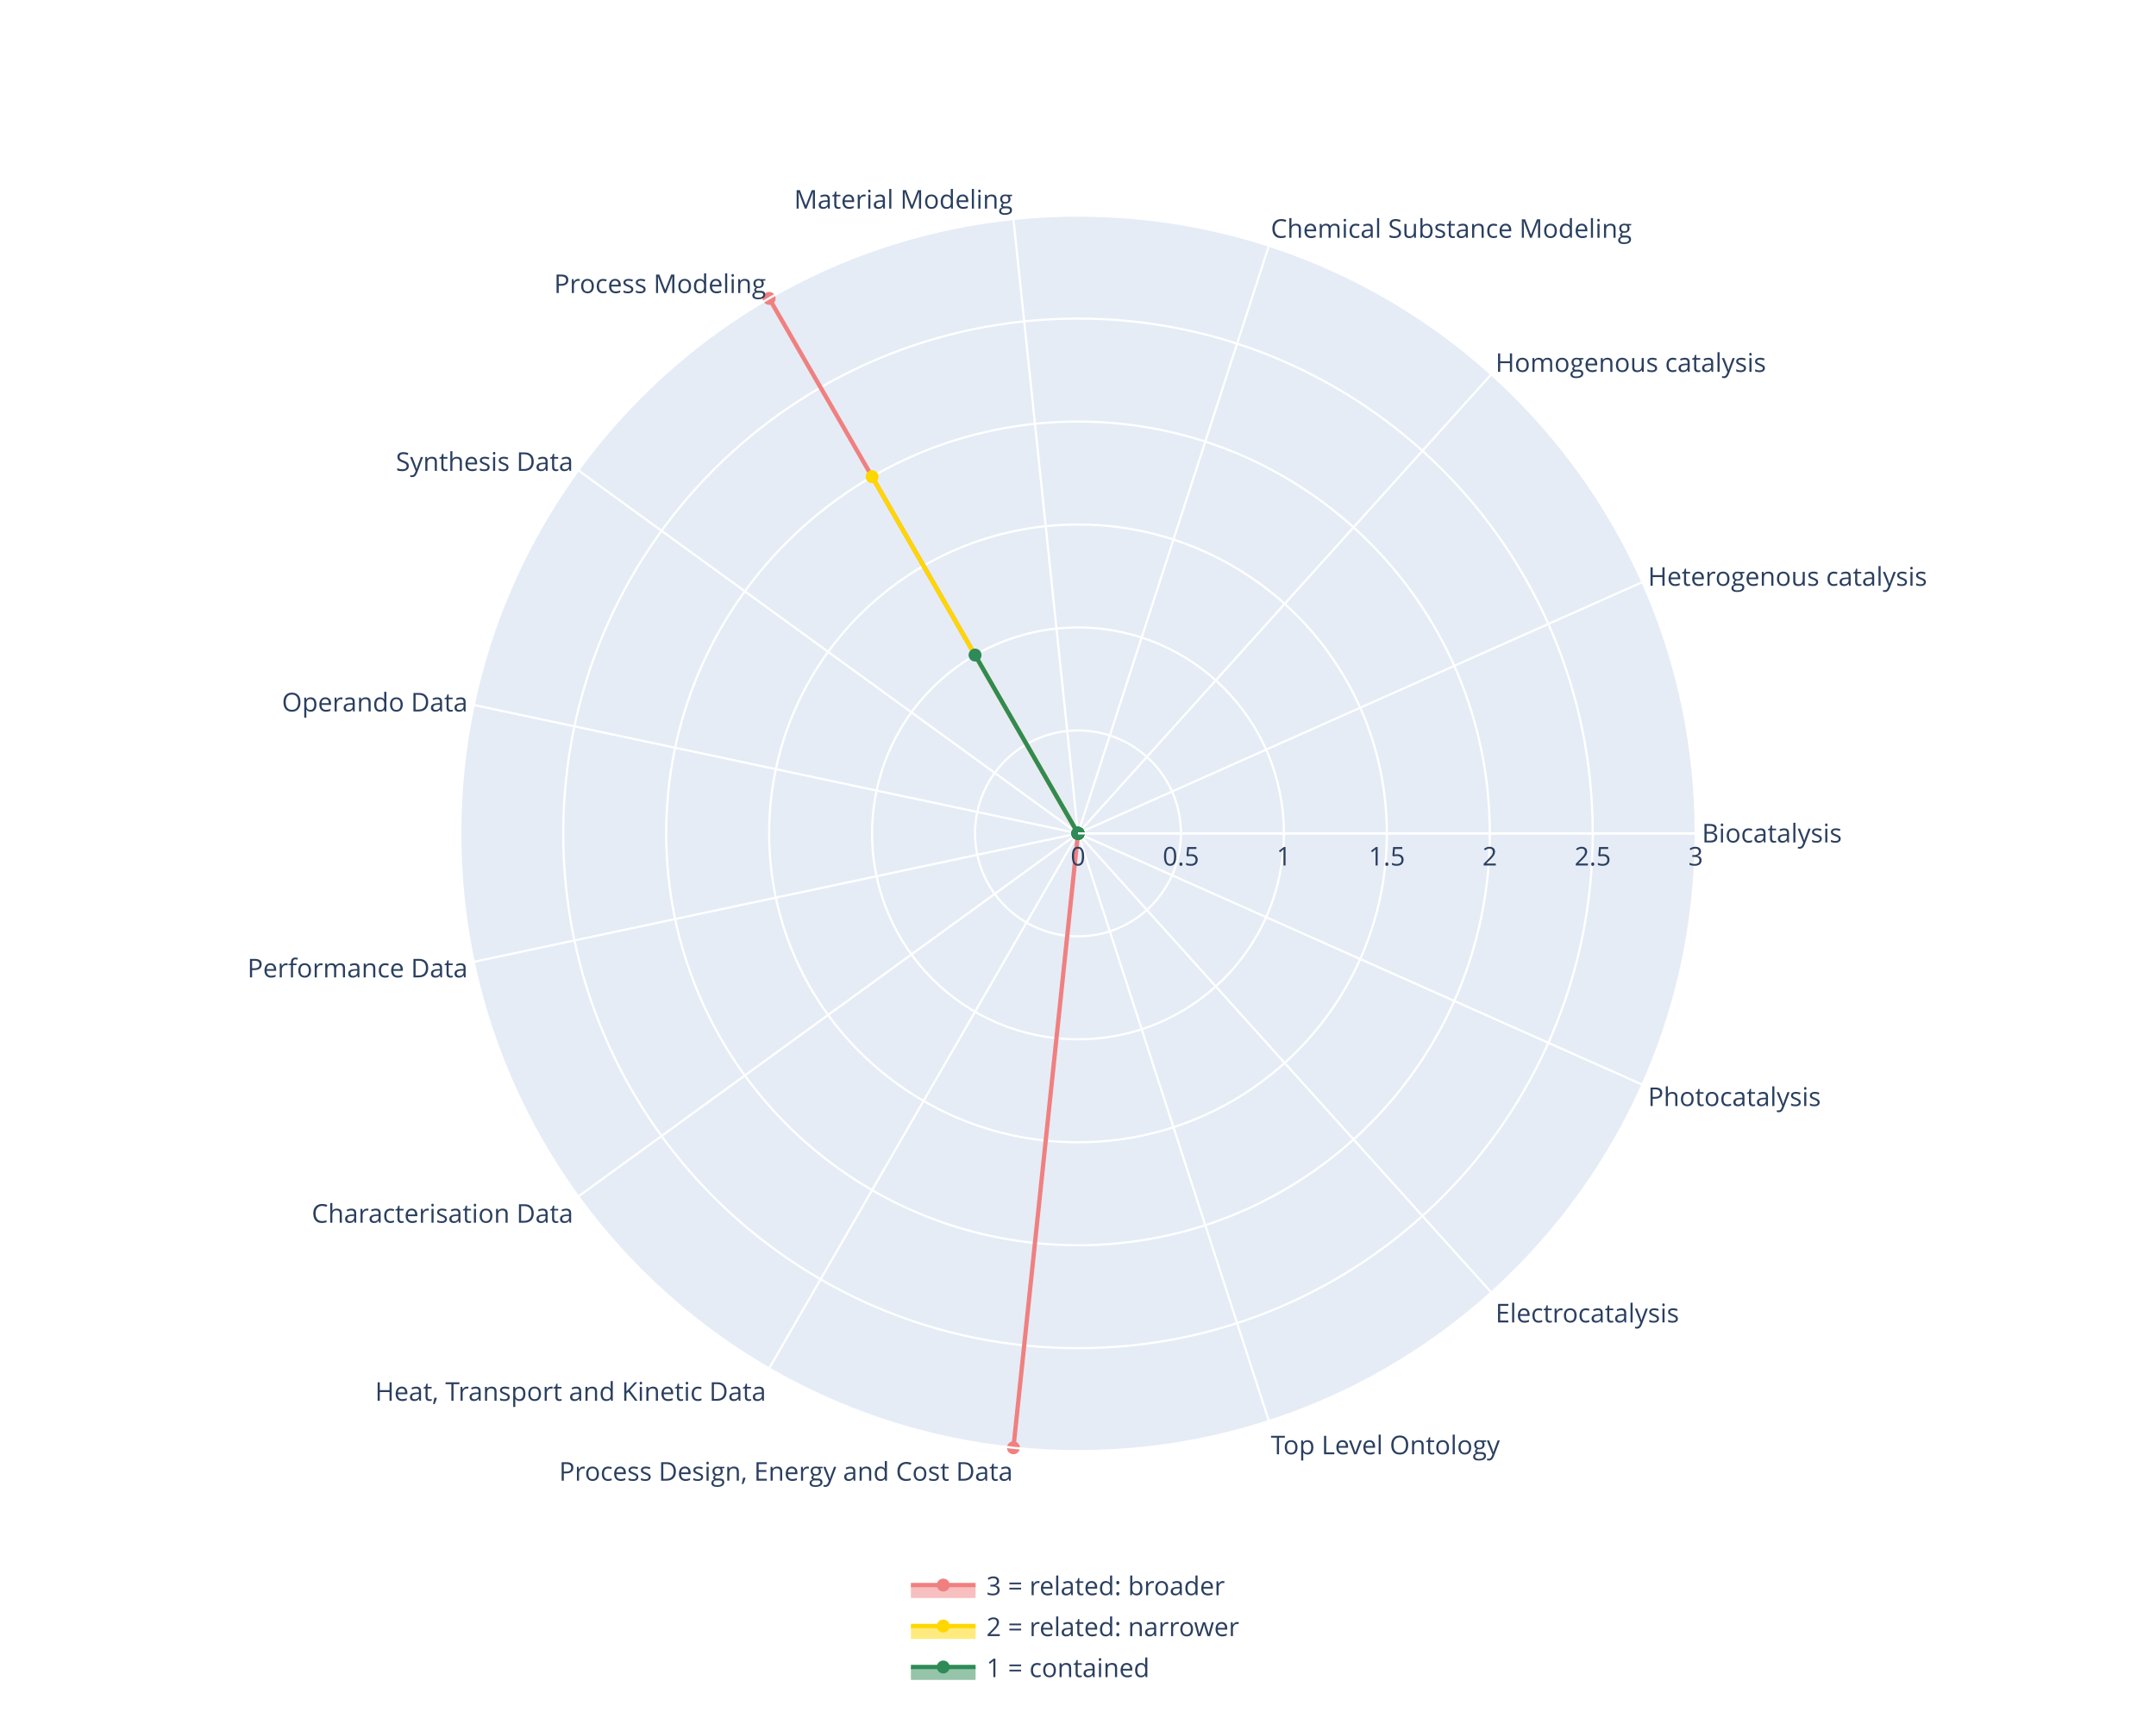
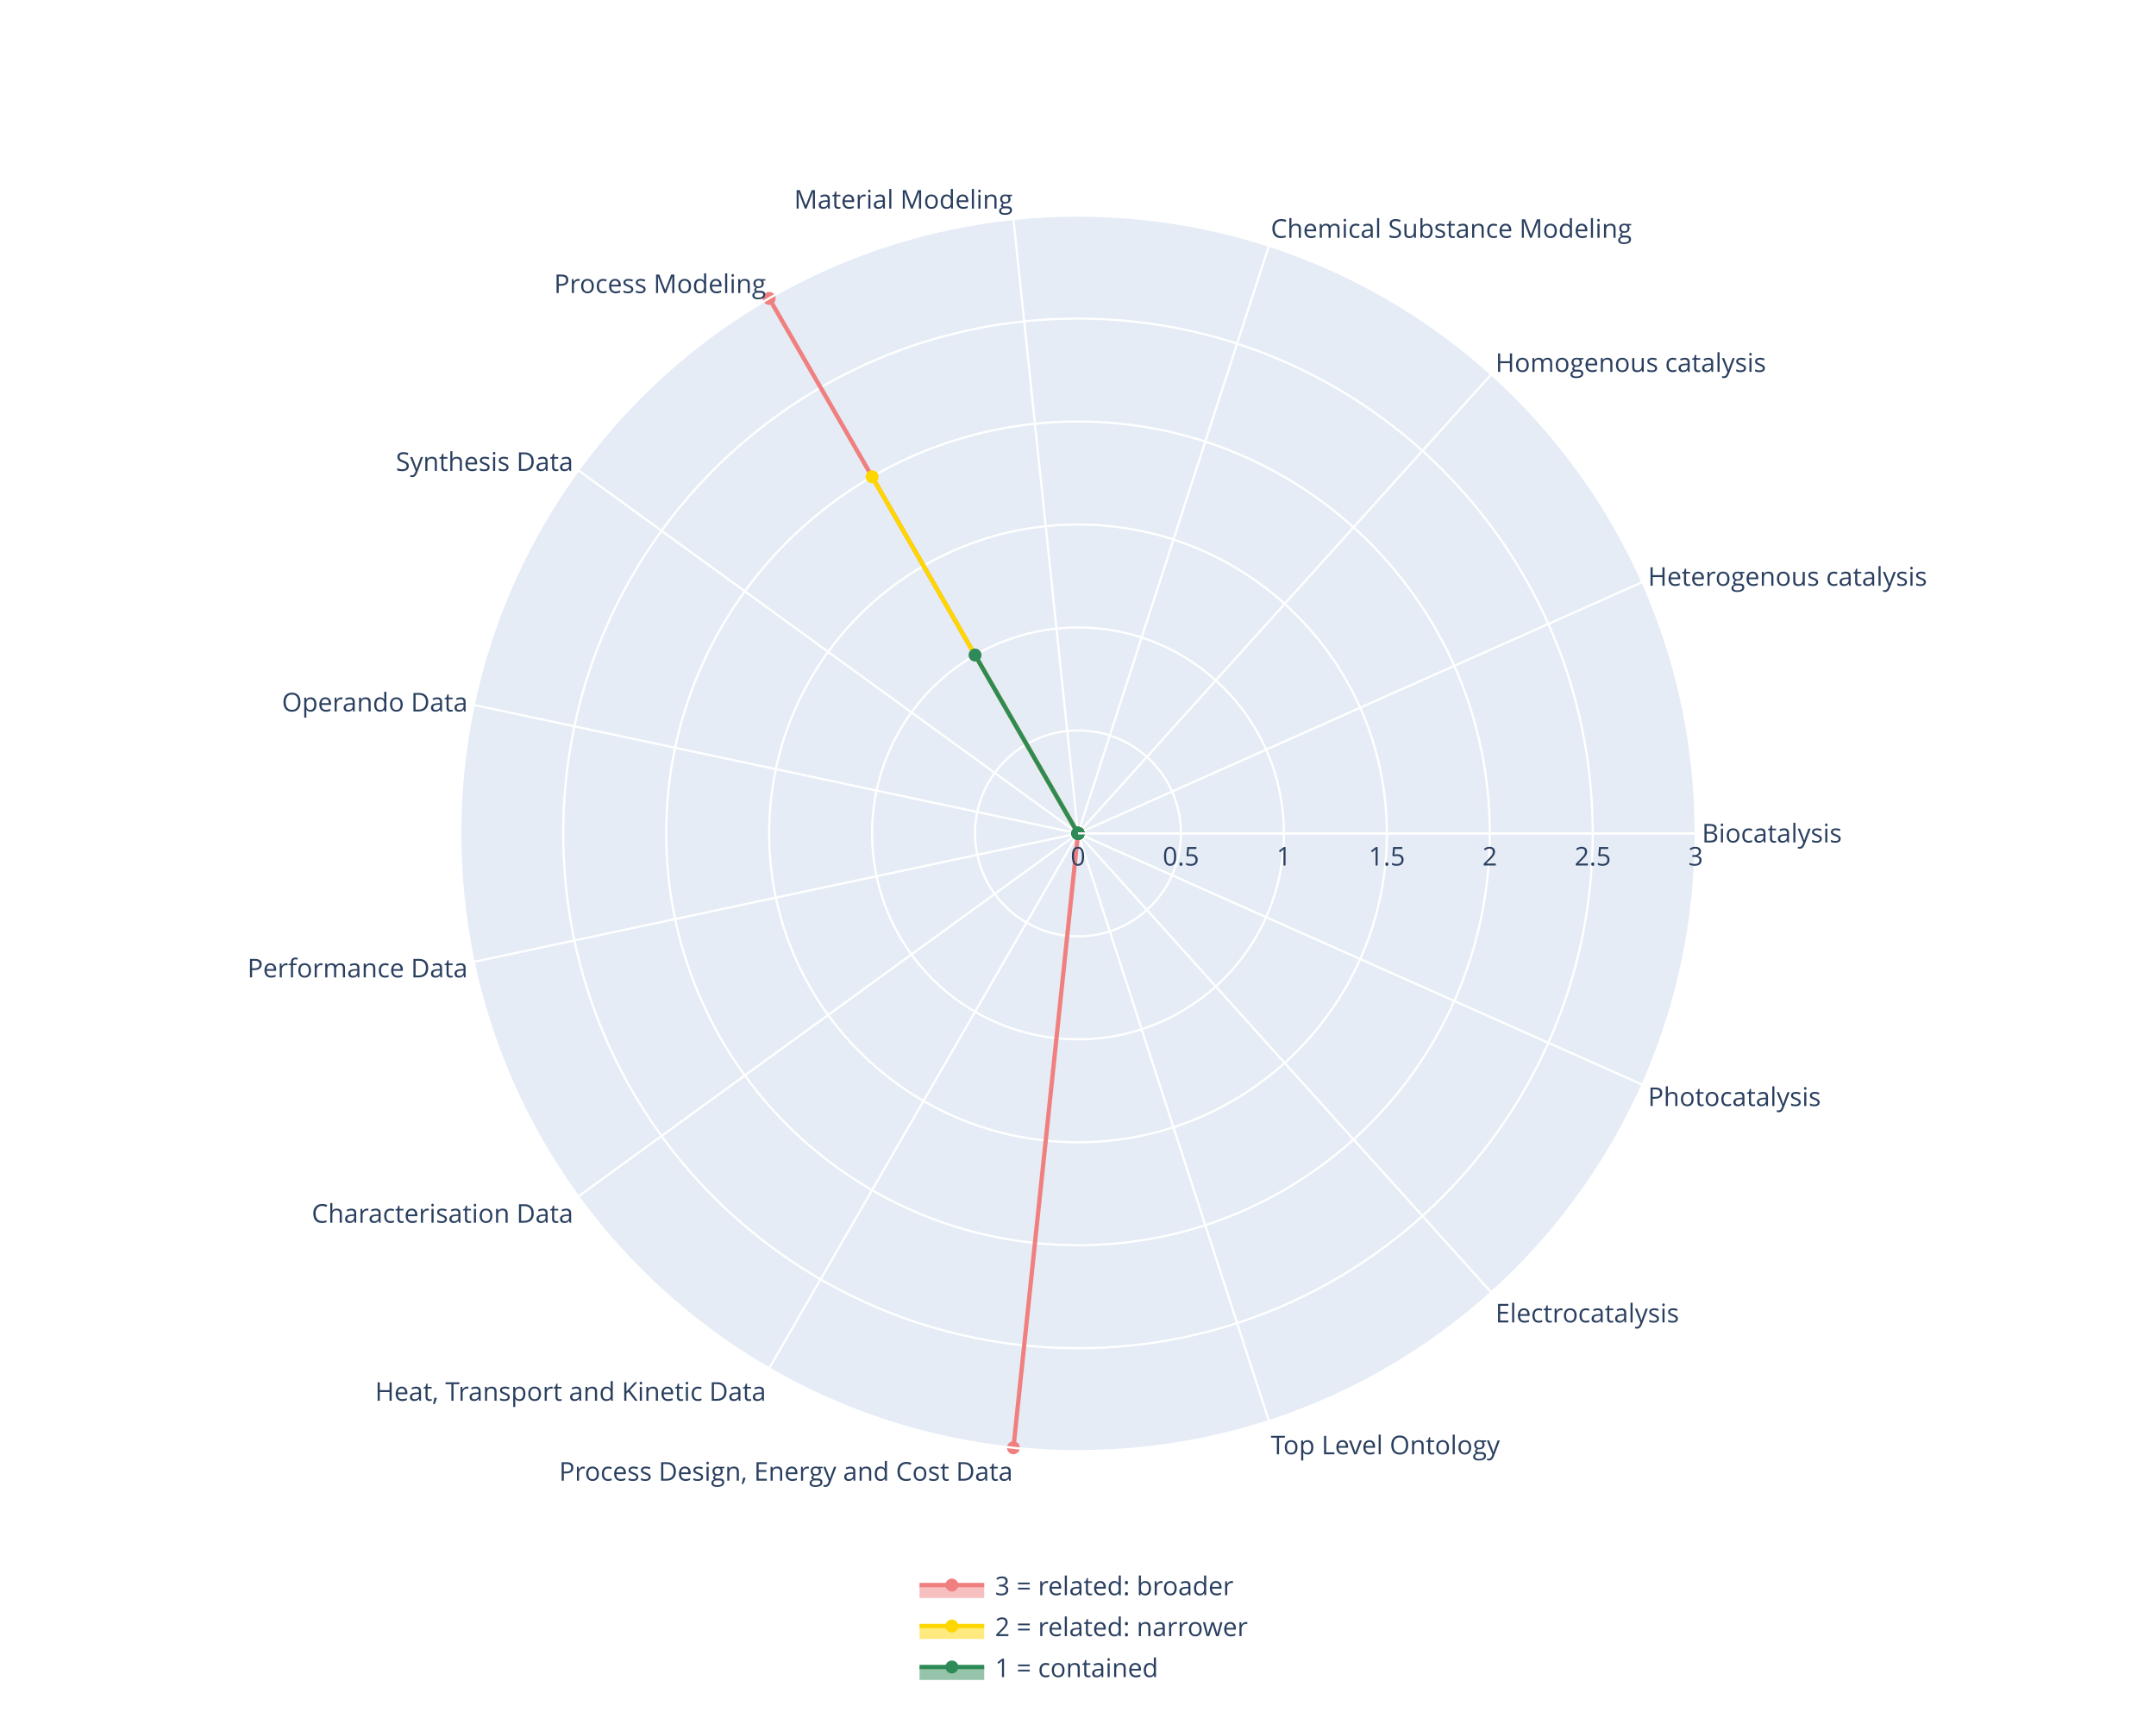
<svg xmlns="http://www.w3.org/2000/svg" class="main-svg" width="1000" height="800" style="" viewBox="0 0 1000 800">
  <rect x="0" y="0" width="1000" height="800" style="fill: rgb(255, 255, 255); fill-opacity: 1;" />
-   <defs id="defs-c5abab">
+   <defs id="defs-d32662">
    <g class="clips">
-       <clipPath id="clipc5ababpolar-for-traces">
+       <clipPath id="clipd32662polar-for-traces">
        <path d="M286.5,0A286.5,286.5 0,1,0 -286.5,-3.508613079557167e-14A286.5,286.5 0,1,0 286.5,7.017226159114334e-14Z" transform="translate(286.5,286.5)" />
      </clipPath>
    </g>
    <g class="gradients" />
    <g class="patterns" />
  </defs>
  <g class="bglayer" />
  <g class="layer-below">
    <g class="imagelayer" />
    <g class="shapelayer" />
  </g>
  <g class="cartesianlayer" />
  <g class="polarlayer">
    <g class="polar">
      <g class="polarsublayer draglayer" />
      <g class="polarsublayer plotbg">
        <path d="M286.5,0A286.5,286.5 0,1,0 -286.5,-3.508613079557167e-14A286.5,286.5 0,1,0 286.5,7.017226159114334e-14Z" transform="translate(500,386.5)" style="fill: rgb(229, 236, 246); fill-opacity: 1;" />
      </g>
      <g class="polarsublayer backplot">
        <g class="maplayer" />
      </g>
      <g class="polarsublayer angular-grid" style="fill: none;">
        <path class="angularaxisgrid" d="M500,386.5L786.5,386.5" style="stroke: rgb(255, 255, 255); stroke-opacity: 1; stroke-width: 1px;" />
        <path class="angularaxisgrid" d="M500,386.5L761.731,269.97" style="stroke: rgb(255, 255, 255); stroke-opacity: 1; stroke-width: 1px;" />
        <path class="angularaxisgrid" d="M500,386.5L691.706,173.589" style="stroke: rgb(255, 255, 255); stroke-opacity: 1; stroke-width: 1px;" />
        <path class="angularaxisgrid" d="M500,386.5L588.533,114.022" style="stroke: rgb(255, 255, 255); stroke-opacity: 1; stroke-width: 1px;" />
        <path class="angularaxisgrid" d="M500,386.5L470.053,101.569" style="stroke: rgb(255, 255, 255); stroke-opacity: 1; stroke-width: 1px;" />
        <path class="angularaxisgrid" d="M500,386.5L356.75,138.384" style="stroke: rgb(255, 255, 255); stroke-opacity: 1; stroke-width: 1px;" />
        <path class="angularaxisgrid" d="M500,386.5L268.217,218.1" style="stroke: rgb(255, 255, 255); stroke-opacity: 1; stroke-width: 1px;" />
        <path class="angularaxisgrid" d="M500,386.5L219.761,326.933" style="stroke: rgb(255, 255, 255); stroke-opacity: 1; stroke-width: 1px;" />
        <path class="angularaxisgrid" d="M500,386.5L219.761,446.067" style="stroke: rgb(255, 255, 255); stroke-opacity: 1; stroke-width: 1px;" />
        <path class="angularaxisgrid" d="M500,386.5L268.217,554.9" style="stroke: rgb(255, 255, 255); stroke-opacity: 1; stroke-width: 1px;" />
        <path class="angularaxisgrid" d="M500,386.5L356.75,634.616" style="stroke: rgb(255, 255, 255); stroke-opacity: 1; stroke-width: 1px;" />
        <path class="angularaxisgrid" d="M500,386.5L470.053,671.431" style="stroke: rgb(255, 255, 255); stroke-opacity: 1; stroke-width: 1px;" />
        <path class="angularaxisgrid" d="M500,386.5L588.533,658.978" style="stroke: rgb(255, 255, 255); stroke-opacity: 1; stroke-width: 1px;" />
        <path class="angularaxisgrid" d="M500,386.5L691.706,599.411" style="stroke: rgb(255, 255, 255); stroke-opacity: 1; stroke-width: 1px;" />
        <path class="angularaxisgrid" d="M500,386.5L761.731,503.03" style="stroke: rgb(255, 255, 255); stroke-opacity: 1; stroke-width: 1px;" />
      </g>
      <g class="polarsublayer radial-grid" transform="translate(500,386.5)" style="fill: none;">
        <path class="xgrid" d="M47.75,0A47.75,47.75 0,1,0 -47.75,-5.847688465928611e-15A47.75,47.75 0,1,0 47.75,1.1695376931857222e-14Z" style="stroke: rgb(255, 255, 255); stroke-opacity: 1; stroke-width: 1px;" />
        <path class="xgrid" d="M95.5,0A95.5,95.5 0,1,0 -95.5,-1.1695376931857222e-14A95.5,95.5 0,1,0 95.5,2.3390753863714445e-14Z" style="stroke: rgb(255, 255, 255); stroke-opacity: 1; stroke-width: 1px;" />
        <path class="xgrid" d="M143.25,0A143.25,143.25 0,1,0 -143.25,-1.7543065397785835e-14A143.25,143.25 0,1,0 143.25,3.508613079557167e-14Z" style="stroke: rgb(255, 255, 255); stroke-opacity: 1; stroke-width: 1px;" />
        <path class="xgrid" d="M191,0A191,191 0,1,0 -191,-2.3390753863714445e-14A191,191 0,1,0 191,4.678150772742889e-14Z" style="stroke: rgb(255, 255, 255); stroke-opacity: 1; stroke-width: 1px;" />
        <path class="xgrid" d="M238.75,0A238.75,238.75 0,1,0 -238.75,-2.923844232964306e-14A238.75,238.75 0,1,0 238.75,5.847688465928612e-14Z" style="stroke: rgb(255, 255, 255); stroke-opacity: 1; stroke-width: 1px;" />
      </g>
      <g class="polarsublayer frontplot" transform="translate(213.5,100)">
        <g class="barlayer" />
        <g class="scatterlayer">
-           <g class="trace scatter traceb77ef3" style="stroke-miterlimit: 2; opacity: 1;">
-             <g class="fills" clip-path="url(#clipc5ababpolar-for-traces)">
+           <g class="trace scatter traceaf32d2" style="stroke-miterlimit: 2; opacity: 1;">
+             <g class="fills" clip-path="url(#clipd32662polar-for-traces)">
              <g>
                <path class="js-fill" d="M286.5,286.5L286.5,286.5L286.5,286.5L286.5,286.5L286.5,286.5L143.25,38.38L286.5,286.5L286.5,286.5L286.5,286.5L286.5,286.5L286.5,286.5L256.55,571.43L286.5,286.5L286.5,286.5L286.5,286.5L286.5,286.5Z" style="fill: rgb(240, 128, 128); fill-opacity: 0.5; stroke-width: 0;" />
              </g>
            </g>
            <g class="errorbars" />
            <g class="lines">
-               <path class="js-line" d="M286.5,286.5L286.5,286.5L286.5,286.5L286.5,286.5L286.5,286.5L143.25,38.38L286.5,286.5L286.5,286.5L286.5,286.5L286.5,286.5L286.5,286.5L256.55,571.43L286.5,286.5L286.5,286.5L286.5,286.5L286.5,286.5" clip-path="url(#clipc5ababpolar-for-traces)" style="vector-effect: non-scaling-stroke; fill: none; stroke: rgb(240, 128, 128); stroke-opacity: 1; stroke-width: 2px; opacity: 1;" />
+               <path class="js-line" d="M286.5,286.5L286.5,286.5L286.5,286.5L286.5,286.5L286.5,286.5L143.25,38.38L286.5,286.5L286.5,286.5L286.5,286.5L286.5,286.5L286.5,286.5L256.55,571.43L286.5,286.5L286.5,286.5L286.5,286.5L286.5,286.5" clip-path="url(#clipd32662polar-for-traces)" style="vector-effect: none; fill: none; stroke: rgb(240, 128, 128); stroke-opacity: 1; stroke-width: 2px; opacity: 1;" />
            </g>
            <g class="points">
              <path class="point" transform="translate(286.5,286.5)" d="M3,0A3,3 0 1,1 0,-3A3,3 0 0,1 3,0Z" style="opacity: 1; stroke-width: 0px; fill: rgb(240, 128, 128); fill-opacity: 1;" />
              <path class="point" transform="translate(286.5,286.5)" d="M3,0A3,3 0 1,1 0,-3A3,3 0 0,1 3,0Z" style="opacity: 1; stroke-width: 0px; fill: rgb(240, 128, 128); fill-opacity: 1;" />
              <path class="point" transform="translate(286.5,286.5)" d="M3,0A3,3 0 1,1 0,-3A3,3 0 0,1 3,0Z" style="opacity: 1; stroke-width: 0px; fill: rgb(240, 128, 128); fill-opacity: 1;" />
              <path class="point" transform="translate(286.5,286.5)" d="M3,0A3,3 0 1,1 0,-3A3,3 0 0,1 3,0Z" style="opacity: 1; stroke-width: 0px; fill: rgb(240, 128, 128); fill-opacity: 1;" />
              <path class="point" transform="translate(286.5,286.5)" d="M3,0A3,3 0 1,1 0,-3A3,3 0 0,1 3,0Z" style="opacity: 1; stroke-width: 0px; fill: rgb(240, 128, 128); fill-opacity: 1;" />
              <path class="point" transform="translate(143.25,38.38)" d="M3,0A3,3 0 1,1 0,-3A3,3 0 0,1 3,0Z" style="opacity: 1; stroke-width: 0px; fill: rgb(240, 128, 128); fill-opacity: 1;" />
              <path class="point" transform="translate(286.5,286.5)" d="M3,0A3,3 0 1,1 0,-3A3,3 0 0,1 3,0Z" style="opacity: 1; stroke-width: 0px; fill: rgb(240, 128, 128); fill-opacity: 1;" />
              <path class="point" transform="translate(286.5,286.5)" d="M3,0A3,3 0 1,1 0,-3A3,3 0 0,1 3,0Z" style="opacity: 1; stroke-width: 0px; fill: rgb(240, 128, 128); fill-opacity: 1;" />
              <path class="point" transform="translate(286.5,286.5)" d="M3,0A3,3 0 1,1 0,-3A3,3 0 0,1 3,0Z" style="opacity: 1; stroke-width: 0px; fill: rgb(240, 128, 128); fill-opacity: 1;" />
              <path class="point" transform="translate(286.5,286.5)" d="M3,0A3,3 0 1,1 0,-3A3,3 0 0,1 3,0Z" style="opacity: 1; stroke-width: 0px; fill: rgb(240, 128, 128); fill-opacity: 1;" />
              <path class="point" transform="translate(286.5,286.5)" d="M3,0A3,3 0 1,1 0,-3A3,3 0 0,1 3,0Z" style="opacity: 1; stroke-width: 0px; fill: rgb(240, 128, 128); fill-opacity: 1;" />
              <path class="point" transform="translate(256.55,571.43)" d="M3,0A3,3 0 1,1 0,-3A3,3 0 0,1 3,0Z" style="opacity: 1; stroke-width: 0px; fill: rgb(240, 128, 128); fill-opacity: 1;" />
              <path class="point" transform="translate(286.5,286.5)" d="M3,0A3,3 0 1,1 0,-3A3,3 0 0,1 3,0Z" style="opacity: 1; stroke-width: 0px; fill: rgb(240, 128, 128); fill-opacity: 1;" />
              <path class="point" transform="translate(286.5,286.5)" d="M3,0A3,3 0 1,1 0,-3A3,3 0 0,1 3,0Z" style="opacity: 1; stroke-width: 0px; fill: rgb(240, 128, 128); fill-opacity: 1;" />
              <path class="point" transform="translate(286.5,286.5)" d="M3,0A3,3 0 1,1 0,-3A3,3 0 0,1 3,0Z" style="opacity: 1; stroke-width: 0px; fill: rgb(240, 128, 128); fill-opacity: 1;" />
              <path class="point" transform="translate(286.5,286.5)" d="M3,0A3,3 0 1,1 0,-3A3,3 0 0,1 3,0Z" style="opacity: 1; stroke-width: 0px; fill: rgb(240, 128, 128); fill-opacity: 1;" />
            </g>
            <g class="text" />
          </g>
-           <g class="trace scatter tracebe5571" style="stroke-miterlimit: 2; opacity: 1;">
-             <g class="fills" clip-path="url(#clipc5ababpolar-for-traces)">
+           <g class="trace scatter traceb24f03" style="stroke-miterlimit: 2; opacity: 1;">
+             <g class="fills" clip-path="url(#clipd32662polar-for-traces)">
              <g>
                <path class="js-fill" d="M286.5,286.5L286.5,286.5L286.5,286.5L286.5,286.5L286.5,286.5L191,121.09L286.5,286.5L286.5,286.5L286.5,286.5L286.5,286.5L286.5,286.5L286.5,286.5L286.5,286.5L286.5,286.5L286.5,286.5L286.5,286.5Z" style="fill: rgb(255, 215, 0); fill-opacity: 0.5; stroke-width: 0;" />
              </g>
            </g>
            <g class="errorbars" />
            <g class="lines">
-               <path class="js-line" d="M286.5,286.5L286.5,286.5L286.5,286.5L286.5,286.5L286.5,286.5L191,121.09L286.5,286.5L286.5,286.5L286.5,286.5L286.5,286.5L286.5,286.5L286.5,286.5L286.5,286.5L286.5,286.5L286.5,286.5L286.5,286.5" clip-path="url(#clipc5ababpolar-for-traces)" style="vector-effect: non-scaling-stroke; fill: none; stroke: rgb(255, 215, 0); stroke-opacity: 1; stroke-width: 2px; opacity: 1;" />
+               <path class="js-line" d="M286.5,286.5L286.5,286.5L286.5,286.5L286.5,286.5L286.5,286.5L191,121.09L286.5,286.5L286.5,286.5L286.5,286.5L286.5,286.5L286.5,286.5L286.5,286.5L286.5,286.5L286.5,286.5L286.5,286.5L286.5,286.5" clip-path="url(#clipd32662polar-for-traces)" style="vector-effect: none; fill: none; stroke: rgb(255, 215, 0); stroke-opacity: 1; stroke-width: 2px; opacity: 1;" />
            </g>
            <g class="points">
              <path class="point" transform="translate(286.5,286.5)" d="M3,0A3,3 0 1,1 0,-3A3,3 0 0,1 3,0Z" style="opacity: 1; stroke-width: 0px; fill: rgb(255, 215, 0); fill-opacity: 1;" />
              <path class="point" transform="translate(286.5,286.5)" d="M3,0A3,3 0 1,1 0,-3A3,3 0 0,1 3,0Z" style="opacity: 1; stroke-width: 0px; fill: rgb(255, 215, 0); fill-opacity: 1;" />
              <path class="point" transform="translate(286.5,286.5)" d="M3,0A3,3 0 1,1 0,-3A3,3 0 0,1 3,0Z" style="opacity: 1; stroke-width: 0px; fill: rgb(255, 215, 0); fill-opacity: 1;" />
              <path class="point" transform="translate(286.5,286.5)" d="M3,0A3,3 0 1,1 0,-3A3,3 0 0,1 3,0Z" style="opacity: 1; stroke-width: 0px; fill: rgb(255, 215, 0); fill-opacity: 1;" />
              <path class="point" transform="translate(286.5,286.5)" d="M3,0A3,3 0 1,1 0,-3A3,3 0 0,1 3,0Z" style="opacity: 1; stroke-width: 0px; fill: rgb(255, 215, 0); fill-opacity: 1;" />
              <path class="point" transform="translate(191,121.09)" d="M3,0A3,3 0 1,1 0,-3A3,3 0 0,1 3,0Z" style="opacity: 1; stroke-width: 0px; fill: rgb(255, 215, 0); fill-opacity: 1;" />
              <path class="point" transform="translate(286.5,286.5)" d="M3,0A3,3 0 1,1 0,-3A3,3 0 0,1 3,0Z" style="opacity: 1; stroke-width: 0px; fill: rgb(255, 215, 0); fill-opacity: 1;" />
              <path class="point" transform="translate(286.5,286.5)" d="M3,0A3,3 0 1,1 0,-3A3,3 0 0,1 3,0Z" style="opacity: 1; stroke-width: 0px; fill: rgb(255, 215, 0); fill-opacity: 1;" />
              <path class="point" transform="translate(286.5,286.5)" d="M3,0A3,3 0 1,1 0,-3A3,3 0 0,1 3,0Z" style="opacity: 1; stroke-width: 0px; fill: rgb(255, 215, 0); fill-opacity: 1;" />
              <path class="point" transform="translate(286.5,286.5)" d="M3,0A3,3 0 1,1 0,-3A3,3 0 0,1 3,0Z" style="opacity: 1; stroke-width: 0px; fill: rgb(255, 215, 0); fill-opacity: 1;" />
              <path class="point" transform="translate(286.5,286.5)" d="M3,0A3,3 0 1,1 0,-3A3,3 0 0,1 3,0Z" style="opacity: 1; stroke-width: 0px; fill: rgb(255, 215, 0); fill-opacity: 1;" />
              <path class="point" transform="translate(286.5,286.5)" d="M3,0A3,3 0 1,1 0,-3A3,3 0 0,1 3,0Z" style="opacity: 1; stroke-width: 0px; fill: rgb(255, 215, 0); fill-opacity: 1;" />
              <path class="point" transform="translate(286.5,286.5)" d="M3,0A3,3 0 1,1 0,-3A3,3 0 0,1 3,0Z" style="opacity: 1; stroke-width: 0px; fill: rgb(255, 215, 0); fill-opacity: 1;" />
              <path class="point" transform="translate(286.5,286.5)" d="M3,0A3,3 0 1,1 0,-3A3,3 0 0,1 3,0Z" style="opacity: 1; stroke-width: 0px; fill: rgb(255, 215, 0); fill-opacity: 1;" />
              <path class="point" transform="translate(286.5,286.5)" d="M3,0A3,3 0 1,1 0,-3A3,3 0 0,1 3,0Z" style="opacity: 1; stroke-width: 0px; fill: rgb(255, 215, 0); fill-opacity: 1;" />
              <path class="point" transform="translate(286.5,286.5)" d="M3,0A3,3 0 1,1 0,-3A3,3 0 0,1 3,0Z" style="opacity: 1; stroke-width: 0px; fill: rgb(255, 215, 0); fill-opacity: 1;" />
            </g>
            <g class="text" />
          </g>
-           <g class="trace scatter tracec99429" style="stroke-miterlimit: 2; opacity: 1;">
-             <g class="fills" clip-path="url(#clipc5ababpolar-for-traces)">
+           <g class="trace scatter trace8a0625" style="stroke-miterlimit: 2; opacity: 1;">
+             <g class="fills" clip-path="url(#clipd32662polar-for-traces)">
              <g>
                <path class="js-fill" d="M286.5,286.5L286.5,286.5L286.5,286.5L286.5,286.5L286.5,286.5L238.75,203.79L286.5,286.5L286.5,286.5L286.5,286.5L286.5,286.5L286.5,286.5L286.5,286.5L286.5,286.5L286.5,286.5L286.5,286.5L286.5,286.5Z" style="fill: rgb(46, 139, 87); fill-opacity: 0.5; stroke-width: 0;" />
              </g>
            </g>
            <g class="errorbars" />
            <g class="lines">
-               <path class="js-line" d="M286.5,286.5L286.5,286.5L286.5,286.5L286.5,286.5L286.5,286.5L238.75,203.79L286.5,286.5L286.5,286.5L286.5,286.5L286.5,286.5L286.5,286.5L286.5,286.5L286.5,286.5L286.5,286.5L286.5,286.5L286.5,286.5" clip-path="url(#clipc5ababpolar-for-traces)" style="vector-effect: non-scaling-stroke; fill: none; stroke: rgb(46, 139, 87); stroke-opacity: 1; stroke-width: 2px; opacity: 1;" />
+               <path class="js-line" d="M286.5,286.5L286.5,286.5L286.5,286.5L286.5,286.5L286.5,286.5L238.75,203.79L286.5,286.5L286.5,286.5L286.5,286.5L286.5,286.5L286.5,286.5L286.5,286.5L286.5,286.5L286.5,286.5L286.5,286.5L286.5,286.5" clip-path="url(#clipd32662polar-for-traces)" style="vector-effect: none; fill: none; stroke: rgb(46, 139, 87); stroke-opacity: 1; stroke-width: 2px; opacity: 1;" />
            </g>
            <g class="points">
              <path class="point" transform="translate(286.5,286.5)" d="M3,0A3,3 0 1,1 0,-3A3,3 0 0,1 3,0Z" style="opacity: 1; stroke-width: 0px; fill: rgb(46, 139, 87); fill-opacity: 1;" />
              <path class="point" transform="translate(286.5,286.5)" d="M3,0A3,3 0 1,1 0,-3A3,3 0 0,1 3,0Z" style="opacity: 1; stroke-width: 0px; fill: rgb(46, 139, 87); fill-opacity: 1;" />
              <path class="point" transform="translate(286.5,286.5)" d="M3,0A3,3 0 1,1 0,-3A3,3 0 0,1 3,0Z" style="opacity: 1; stroke-width: 0px; fill: rgb(46, 139, 87); fill-opacity: 1;" />
              <path class="point" transform="translate(286.5,286.5)" d="M3,0A3,3 0 1,1 0,-3A3,3 0 0,1 3,0Z" style="opacity: 1; stroke-width: 0px; fill: rgb(46, 139, 87); fill-opacity: 1;" />
              <path class="point" transform="translate(286.5,286.5)" d="M3,0A3,3 0 1,1 0,-3A3,3 0 0,1 3,0Z" style="opacity: 1; stroke-width: 0px; fill: rgb(46, 139, 87); fill-opacity: 1;" />
              <path class="point" transform="translate(238.75,203.79)" d="M3,0A3,3 0 1,1 0,-3A3,3 0 0,1 3,0Z" style="opacity: 1; stroke-width: 0px; fill: rgb(46, 139, 87); fill-opacity: 1;" />
              <path class="point" transform="translate(286.5,286.5)" d="M3,0A3,3 0 1,1 0,-3A3,3 0 0,1 3,0Z" style="opacity: 1; stroke-width: 0px; fill: rgb(46, 139, 87); fill-opacity: 1;" />
              <path class="point" transform="translate(286.5,286.5)" d="M3,0A3,3 0 1,1 0,-3A3,3 0 0,1 3,0Z" style="opacity: 1; stroke-width: 0px; fill: rgb(46, 139, 87); fill-opacity: 1;" />
              <path class="point" transform="translate(286.5,286.5)" d="M3,0A3,3 0 1,1 0,-3A3,3 0 0,1 3,0Z" style="opacity: 1; stroke-width: 0px; fill: rgb(46, 139, 87); fill-opacity: 1;" />
              <path class="point" transform="translate(286.5,286.5)" d="M3,0A3,3 0 1,1 0,-3A3,3 0 0,1 3,0Z" style="opacity: 1; stroke-width: 0px; fill: rgb(46, 139, 87); fill-opacity: 1;" />
              <path class="point" transform="translate(286.5,286.5)" d="M3,0A3,3 0 1,1 0,-3A3,3 0 0,1 3,0Z" style="opacity: 1; stroke-width: 0px; fill: rgb(46, 139, 87); fill-opacity: 1;" />
              <path class="point" transform="translate(286.5,286.5)" d="M3,0A3,3 0 1,1 0,-3A3,3 0 0,1 3,0Z" style="opacity: 1; stroke-width: 0px; fill: rgb(46, 139, 87); fill-opacity: 1;" />
              <path class="point" transform="translate(286.5,286.5)" d="M3,0A3,3 0 1,1 0,-3A3,3 0 0,1 3,0Z" style="opacity: 1; stroke-width: 0px; fill: rgb(46, 139, 87); fill-opacity: 1;" />
              <path class="point" transform="translate(286.5,286.5)" d="M3,0A3,3 0 1,1 0,-3A3,3 0 0,1 3,0Z" style="opacity: 1; stroke-width: 0px; fill: rgb(46, 139, 87); fill-opacity: 1;" />
              <path class="point" transform="translate(286.5,286.5)" d="M3,0A3,3 0 1,1 0,-3A3,3 0 0,1 3,0Z" style="opacity: 1; stroke-width: 0px; fill: rgb(46, 139, 87); fill-opacity: 1;" />
              <path class="point" transform="translate(286.5,286.5)" d="M3,0A3,3 0 1,1 0,-3A3,3 0 0,1 3,0Z" style="opacity: 1; stroke-width: 0px; fill: rgb(46, 139, 87); fill-opacity: 1;" />
            </g>
            <g class="text" />
          </g>
        </g>
      </g>
      <g class="polarsublayer angular-line">
        <path d="M286.5,0A286.5,286.5 0,1,0 -286.5,-3.508613079557167e-14A286.5,286.5 0,1,0 286.5,7.017226159114334e-14Z" transform="translate(500,386.5)" stroke-width="1" style="fill: none; stroke: rgb(255, 255, 255); stroke-opacity: 1;" />
      </g>
      <g class="polarsublayer radial-line">
        <line x1="0" y1="0" x2="286.5" y2="0" transform="translate(500,386.5)" stroke-width="1" style="fill: none; stroke: rgb(255, 255, 255); stroke-opacity: 1;" />
      </g>
      <g class="polarsublayer angular-axis">
        <g class="angularaxistick">
          <text text-anchor="start" x="2.9" y="4.2" transform="translate(786.5,386.5)" style="font-family: 'Open Sans', verdana, arial, sans-serif; font-size: 12px; fill: rgb(42, 63, 95); fill-opacity: 1; white-space: pre; opacity: 1;">Biocatalysis</text>
        </g>
        <g class="angularaxistick">
          <text text-anchor="start" x="2.649" y="1.681" transform="translate(761.7308,269.97)" style="font-family: 'Open Sans', verdana, arial, sans-serif; font-size: 12px; fill: rgb(42, 63, 95); fill-opacity: 1; white-space: pre; opacity: 1;">Heterogenous catalysis</text>
        </g>
        <g class="angularaxistick">
          <text text-anchor="start" x="1.94" y="-1.128" transform="translate(691.7059,173.589)" style="font-family: 'Open Sans', verdana, arial, sans-serif; font-size: 12px; fill: rgb(42, 63, 95); fill-opacity: 1; white-space: pre; opacity: 1;">Homogenous catalysis</text>
        </g>
        <g class="angularaxistick">
          <text text-anchor="start" x="0.896" y="-3.743" transform="translate(588.5334,114.0223)" style="font-family: 'Open Sans', verdana, arial, sans-serif; font-size: 12px; fill: rgb(42, 63, 95); fill-opacity: 1; white-space: pre; opacity: 1;">Chemical Substance Modeling</text>
        </g>
        <g class="angularaxistick">
          <text text-anchor="end" x="-0.303" y="-4.832" transform="translate(470.0526,101.5695)" style="font-family: 'Open Sans', verdana, arial, sans-serif; font-size: 12px; fill: rgb(42, 63, 95); fill-opacity: 1; white-space: pre; opacity: 1;">Material Modeling</text>
        </g>
        <g class="angularaxistick">
          <text text-anchor="end" x="-1.45" y="-2.49" transform="translate(356.75,138.3837)" style="font-family: 'Open Sans', verdana, arial, sans-serif; font-size: 12px; fill: rgb(42, 63, 95); fill-opacity: 1; white-space: pre; opacity: 1;">Process Modeling</text>
        </g>
        <g class="angularaxistick">
          <text text-anchor="end" x="-2.346" y="0.283" transform="translate(268.2166,218.0995)" style="font-family: 'Open Sans', verdana, arial, sans-serif; font-size: 12px; fill: rgb(42, 63, 95); fill-opacity: 1; white-space: pre; opacity: 1;">Synthesis Data</text>
        </g>
        <g class="angularaxistick">
          <text text-anchor="end" x="-2.837" y="3.006" transform="translate(219.7607,326.9333)" style="font-family: 'Open Sans', verdana, arial, sans-serif; font-size: 12px; fill: rgb(42, 63, 95); fill-opacity: 1; white-space: pre; opacity: 1;">Operando Data</text>
        </g>
        <g class="angularaxistick">
          <text text-anchor="end" x="-2.837" y="7.206" transform="translate(219.7607,446.0667)" style="font-family: 'Open Sans', verdana, arial, sans-serif; font-size: 12px; fill: rgb(42, 63, 95); fill-opacity: 1; white-space: pre; opacity: 1;">Performance Data</text>
        </g>
        <g class="angularaxistick">
          <text text-anchor="end" x="-2.346" y="12.156" transform="translate(268.2166,554.9005)" style="font-family: 'Open Sans', verdana, arial, sans-serif; font-size: 12px; fill: rgb(42, 63, 95); fill-opacity: 1; white-space: pre; opacity: 1;">Characterisation Data</text>
        </g>
        <g class="angularaxistick">
          <text text-anchor="end" x="-1.45" y="15.004" transform="translate(356.75,634.6163)" style="font-family: 'Open Sans', verdana, arial, sans-serif; font-size: 12px; fill: rgb(42, 63, 95); fill-opacity: 1; white-space: pre; opacity: 1;">Heat, Transport and Kinetic Data</text>
        </g>
        <g class="angularaxistick">
          <text text-anchor="end" x="-0.303" y="15.257" transform="translate(470.0526,671.4305)" style="font-family: 'Open Sans', verdana, arial, sans-serif; font-size: 12px; fill: rgb(42, 63, 95); fill-opacity: 1; white-space: pre; opacity: 1;">Process Design, Energy and Cost Data</text>
        </g>
        <g class="angularaxistick">
          <text text-anchor="start" x="0.896" y="15.469" transform="translate(588.5334,658.9777)" style="font-family: 'Open Sans', verdana, arial, sans-serif; font-size: 12px; fill: rgb(42, 63, 95); fill-opacity: 1; white-space: pre; opacity: 1;">Top Level Ontology</text>
        </g>
        <g class="angularaxistick">
          <text text-anchor="start" x="1.94" y="13.883" transform="translate(691.7059,599.411)" style="font-family: 'Open Sans', verdana, arial, sans-serif; font-size: 12px; fill: rgb(42, 63, 95); fill-opacity: 1; white-space: pre; opacity: 1;">Electrocatalysis</text>
        </g>
        <g class="angularaxistick">
          <text text-anchor="start" x="2.649" y="9.897" transform="translate(761.7308,503.03)" style="font-family: 'Open Sans', verdana, arial, sans-serif; font-size: 12px; fill: rgb(42, 63, 95); fill-opacity: 1; white-space: pre; opacity: 1;">Photocatalysis</text>
        </g>
      </g>
      <g class="polarsublayer radial-axis" transform="translate(500,386.5)">
        <g class="xtick">
          <text text-anchor="middle" x="0" y="14.9" transform="" style="font-family: 'Open Sans', verdana, arial, sans-serif; font-size: 12px; fill: rgb(42, 63, 95); fill-opacity: 1; white-space: pre; opacity: 1;">0</text>
        </g>
        <g class="xtick">
          <text text-anchor="middle" x="0" y="14.9" transform="translate(47.75,0)" style="font-family: 'Open Sans', verdana, arial, sans-serif; font-size: 12px; fill: rgb(42, 63, 95); fill-opacity: 1; white-space: pre; opacity: 1;">0.5</text>
        </g>
        <g class="xtick">
          <text text-anchor="middle" x="0" y="14.9" transform="translate(95.5,0)" style="font-family: 'Open Sans', verdana, arial, sans-serif; font-size: 12px; fill: rgb(42, 63, 95); fill-opacity: 1; white-space: pre; opacity: 1;">1</text>
        </g>
        <g class="xtick">
          <text text-anchor="middle" x="0" y="14.9" transform="translate(143.25,0)" style="font-family: 'Open Sans', verdana, arial, sans-serif; font-size: 12px; fill: rgb(42, 63, 95); fill-opacity: 1; white-space: pre; opacity: 1;">1.5</text>
        </g>
        <g class="xtick">
          <text text-anchor="middle" x="0" y="14.9" transform="translate(191,0)" style="font-family: 'Open Sans', verdana, arial, sans-serif; font-size: 12px; fill: rgb(42, 63, 95); fill-opacity: 1; white-space: pre; opacity: 1;">2</text>
        </g>
        <g class="xtick">
          <text text-anchor="middle" x="0" y="14.9" transform="translate(238.75,0)" style="font-family: 'Open Sans', verdana, arial, sans-serif; font-size: 12px; fill: rgb(42, 63, 95); fill-opacity: 1; white-space: pre; opacity: 1;">2.5</text>
        </g>
        <g class="xtick">
          <text text-anchor="middle" x="0" y="14.9" transform="translate(286.5,0)" style="font-family: 'Open Sans', verdana, arial, sans-serif; font-size: 12px; fill: rgb(42, 63, 95); fill-opacity: 1; white-space: pre; opacity: 1;">3</text>
        </g>
      </g>
    </g>
  </g>
  <g class="smithlayer" />
  <g class="ternarylayer" />
  <g class="geolayer" />
  <g class="funnelarealayer" />
  <g class="pielayer" />
  <g class="iciclelayer" />
  <g class="treemaplayer" />
  <g class="sunburstlayer" />
  <g class="glimages" />
-   <defs id="topdefs-c5abab">
+   <defs id="topdefs-d32662">
    <g class="clips" />
-     <clipPath id="legendc5abab">
-       <rect width="165" height="67" x="0" y="0" />
+     <clipPath id="legendd32662">
+       <rect width="157" height="67" x="0" y="0" />
    </clipPath>
  </defs>
  <g class="layer-above">
    <g class="imagelayer" />
    <g class="shapelayer" />
  </g>
  <g class="infolayer">
-     <g class="legend" pointer-events="all" transform="translate(417.5,720.6)">
-       <rect class="bg" shape-rendering="crispEdges" width="165" height="67" x="0" y="0" style="stroke: rgb(68, 68, 68); stroke-opacity: 1; fill: rgb(255, 255, 255); fill-opacity: 1; stroke-width: 0px;" />
-       <g class="scrollbox" transform="" clip-path="url(#legendc5abab)">
+     <g class="legend" pointer-events="all" transform="translate(421.5,720.6)">
+       <rect class="bg" shape-rendering="crispEdges" width="157" height="67" x="0" y="0" style="stroke: rgb(68, 68, 68); stroke-opacity: 1; fill: rgb(255, 255, 255); fill-opacity: 1; stroke-width: 0px;" />
+       <g class="scrollbox" transform="" clip-path="url(#legendd32662)">
        <g class="groups">
          <g class="traces" transform="translate(0,14.5)" style="opacity: 1;">
            <text class="legendtext" text-anchor="start" x="40" y="4.68" style="font-family: 'Open Sans', verdana, arial, sans-serif; font-size: 12px; fill: rgb(42, 63, 95); fill-opacity: 1; white-space: pre;">3 = related: broader</text>
            <g class="layers" style="opacity: 1;">
              <g class="legendfill">
                <path class="js-fill" d="M5,0h30v6h-30z" style="stroke-width: 0; fill: rgb(240, 128, 128); fill-opacity: 0.5;" />
              </g>
              <g class="legendlines">
                <path class="js-line" d="M5,0h30" style="fill: none; stroke: rgb(240, 128, 128); stroke-opacity: 1; stroke-width: 2px;" />
              </g>
              <g class="legendsymbols">
                <g class="legendpoints">
                  <path class="scatterpts" transform="translate(20,0)" d="M3,0A3,3 0 1,1 0,-3A3,3 0 0,1 3,0Z" style="opacity: 1; stroke-width: 0px; fill: rgb(240, 128, 128); fill-opacity: 1;" />
                </g>
              </g>
            </g>
-             <rect class="legendtoggle" x="0" y="-9.5" width="159.094" height="19" style="fill: rgb(0, 0, 0); fill-opacity: 0;" />
+             <rect class="legendtoggle" x="0" y="-9.5" width="151.062" height="19" style="fill: rgb(0, 0, 0); fill-opacity: 0;" />
          </g>
          <g class="traces" transform="translate(0,33.5)" style="opacity: 1;">
            <text class="legendtext" text-anchor="start" x="40" y="4.68" style="font-family: 'Open Sans', verdana, arial, sans-serif; font-size: 12px; fill: rgb(42, 63, 95); fill-opacity: 1; white-space: pre;">2 = related: narrower</text>
            <g class="layers" style="opacity: 1;">
              <g class="legendfill">
                <path class="js-fill" d="M5,0h30v6h-30z" style="stroke-width: 0; fill: rgb(255, 215, 0); fill-opacity: 0.5;" />
              </g>
              <g class="legendlines">
                <path class="js-line" d="M5,0h30" style="fill: none; stroke: rgb(255, 215, 0); stroke-opacity: 1; stroke-width: 2px;" />
              </g>
              <g class="legendsymbols">
                <g class="legendpoints">
                  <path class="scatterpts" transform="translate(20,0)" d="M3,0A3,3 0 1,1 0,-3A3,3 0 0,1 3,0Z" style="opacity: 1; stroke-width: 0px; fill: rgb(255, 215, 0); fill-opacity: 1;" />
                </g>
              </g>
            </g>
-             <rect class="legendtoggle" x="0" y="-9.5" width="159.094" height="19" style="fill: rgb(0, 0, 0); fill-opacity: 0;" />
+             <rect class="legendtoggle" x="0" y="-9.5" width="151.062" height="19" style="fill: rgb(0, 0, 0); fill-opacity: 0;" />
          </g>
          <g class="traces" transform="translate(0,52.5)" style="opacity: 1;">
            <text class="legendtext" text-anchor="start" x="40" y="4.68" style="font-family: 'Open Sans', verdana, arial, sans-serif; font-size: 12px; fill: rgb(42, 63, 95); fill-opacity: 1; white-space: pre;">1 = contained</text>
            <g class="layers" style="opacity: 1;">
              <g class="legendfill">
                <path class="js-fill" d="M5,0h30v6h-30z" style="stroke-width: 0; fill: rgb(46, 139, 87); fill-opacity: 0.5;" />
              </g>
              <g class="legendlines">
                <path class="js-line" d="M5,0h30" style="fill: none; stroke: rgb(46, 139, 87); stroke-opacity: 1; stroke-width: 2px;" />
              </g>
              <g class="legendsymbols">
                <g class="legendpoints">
                  <path class="scatterpts" transform="translate(20,0)" d="M3,0A3,3 0 1,1 0,-3A3,3 0 0,1 3,0Z" style="opacity: 1; stroke-width: 0px; fill: rgb(46, 139, 87); fill-opacity: 1;" />
                </g>
              </g>
            </g>
-             <rect class="legendtoggle" x="0" y="-9.5" width="159.094" height="19" style="fill: rgb(0, 0, 0); fill-opacity: 0;" />
+             <rect class="legendtoggle" x="0" y="-9.5" width="151.062" height="19" style="fill: rgb(0, 0, 0); fill-opacity: 0;" />
          </g>
        </g>
      </g>
      <rect class="scrollbar" rx="20" ry="3" width="0" height="0" x="0" y="0" style="fill: rgb(128, 139, 164); fill-opacity: 1;" />
    </g>
    <g class="g-gtitle" />
    <g class="g-polartitle" />
  </g>
</svg>
